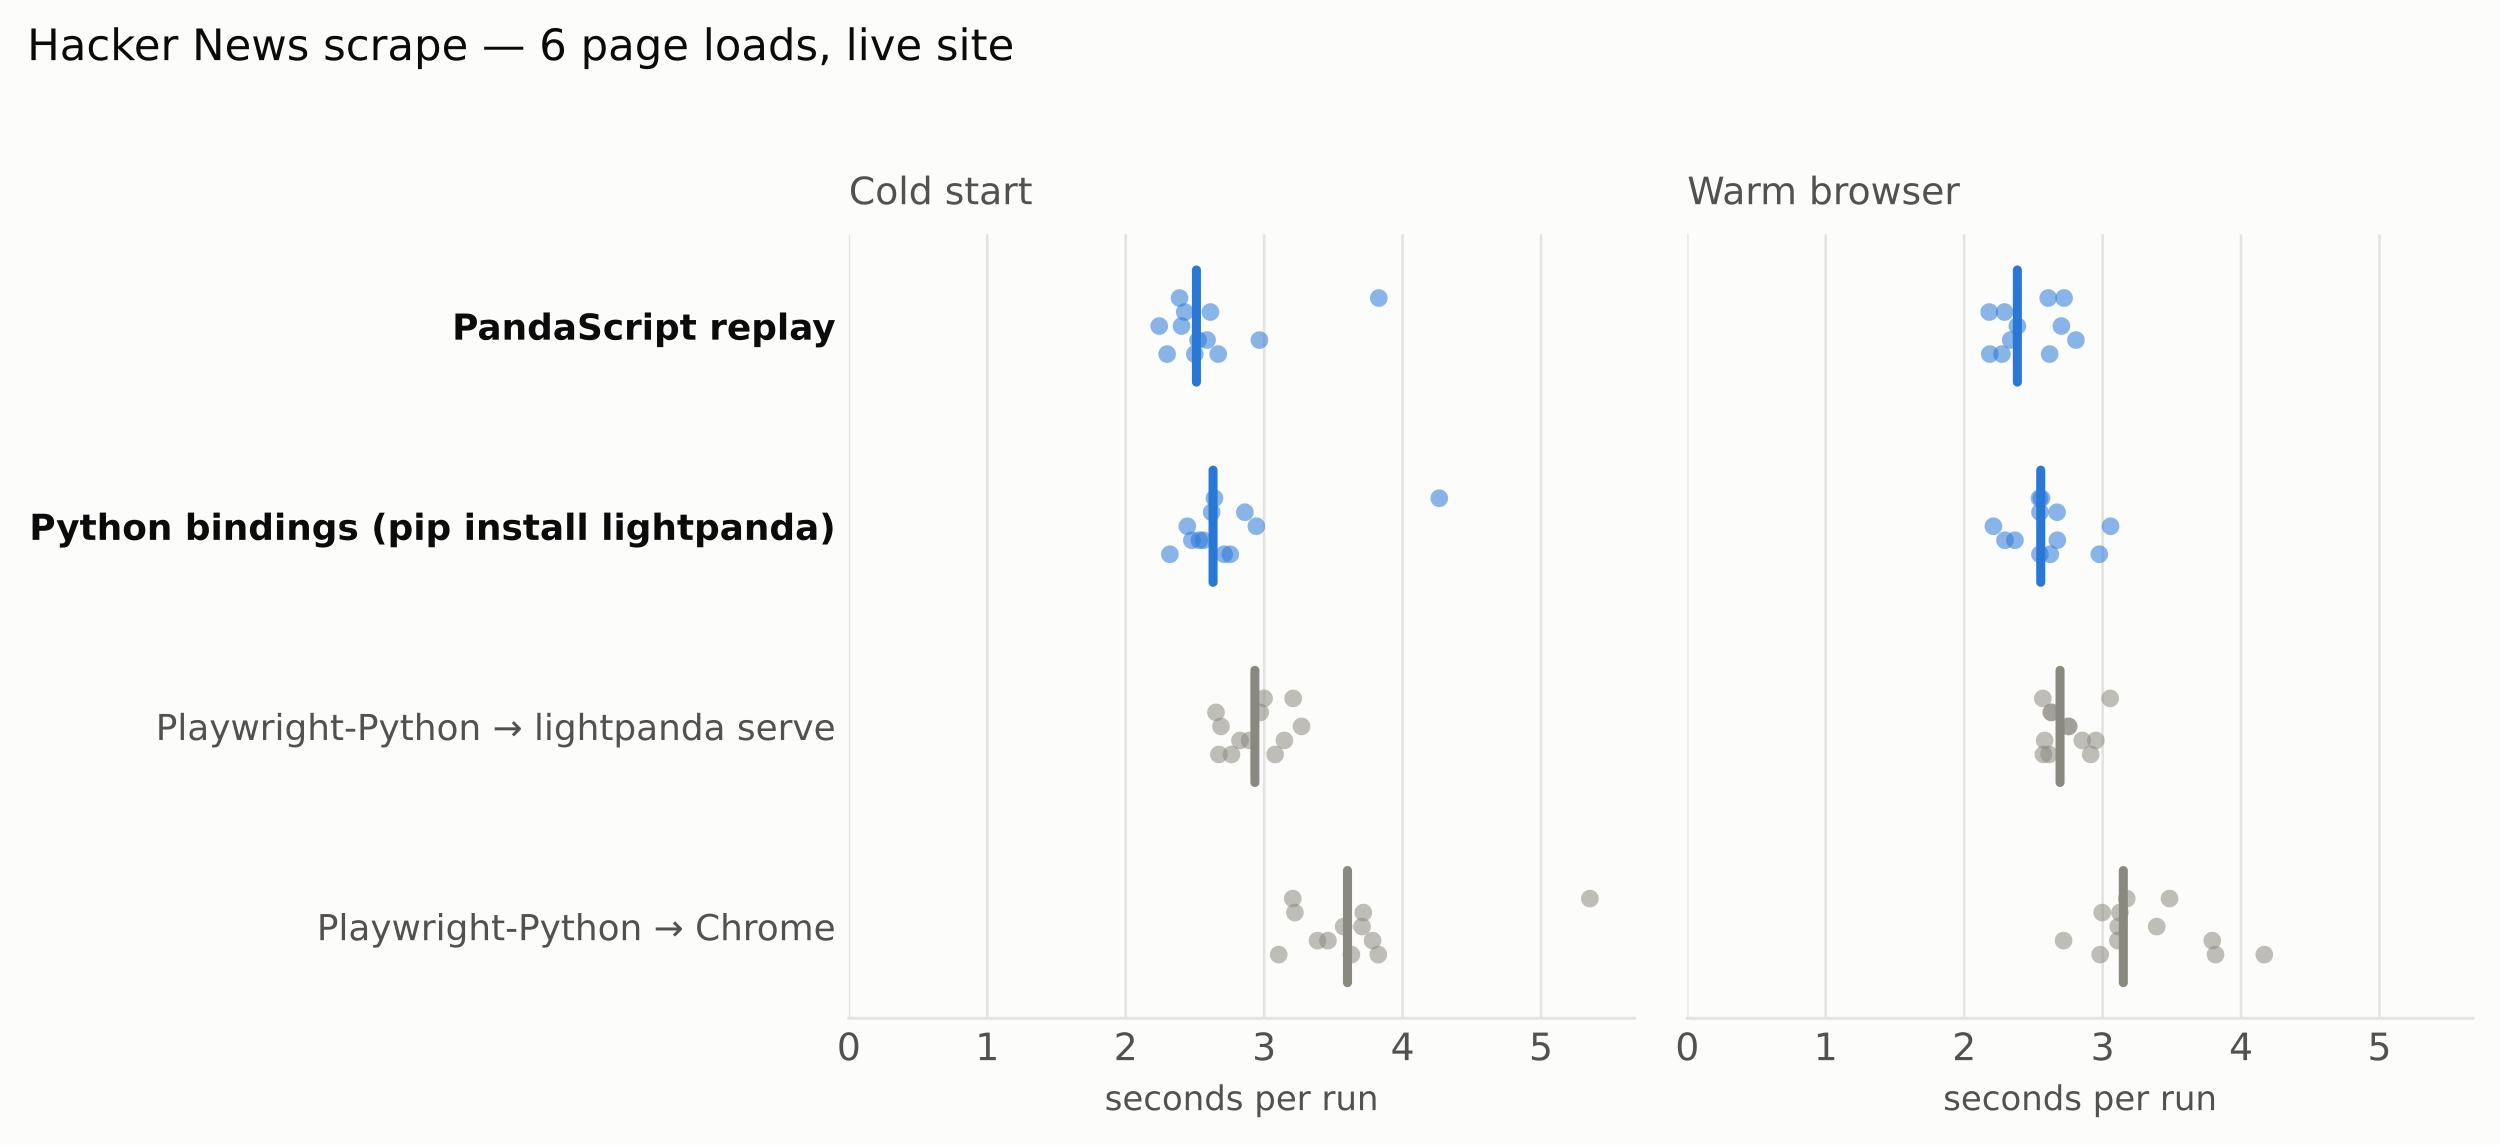
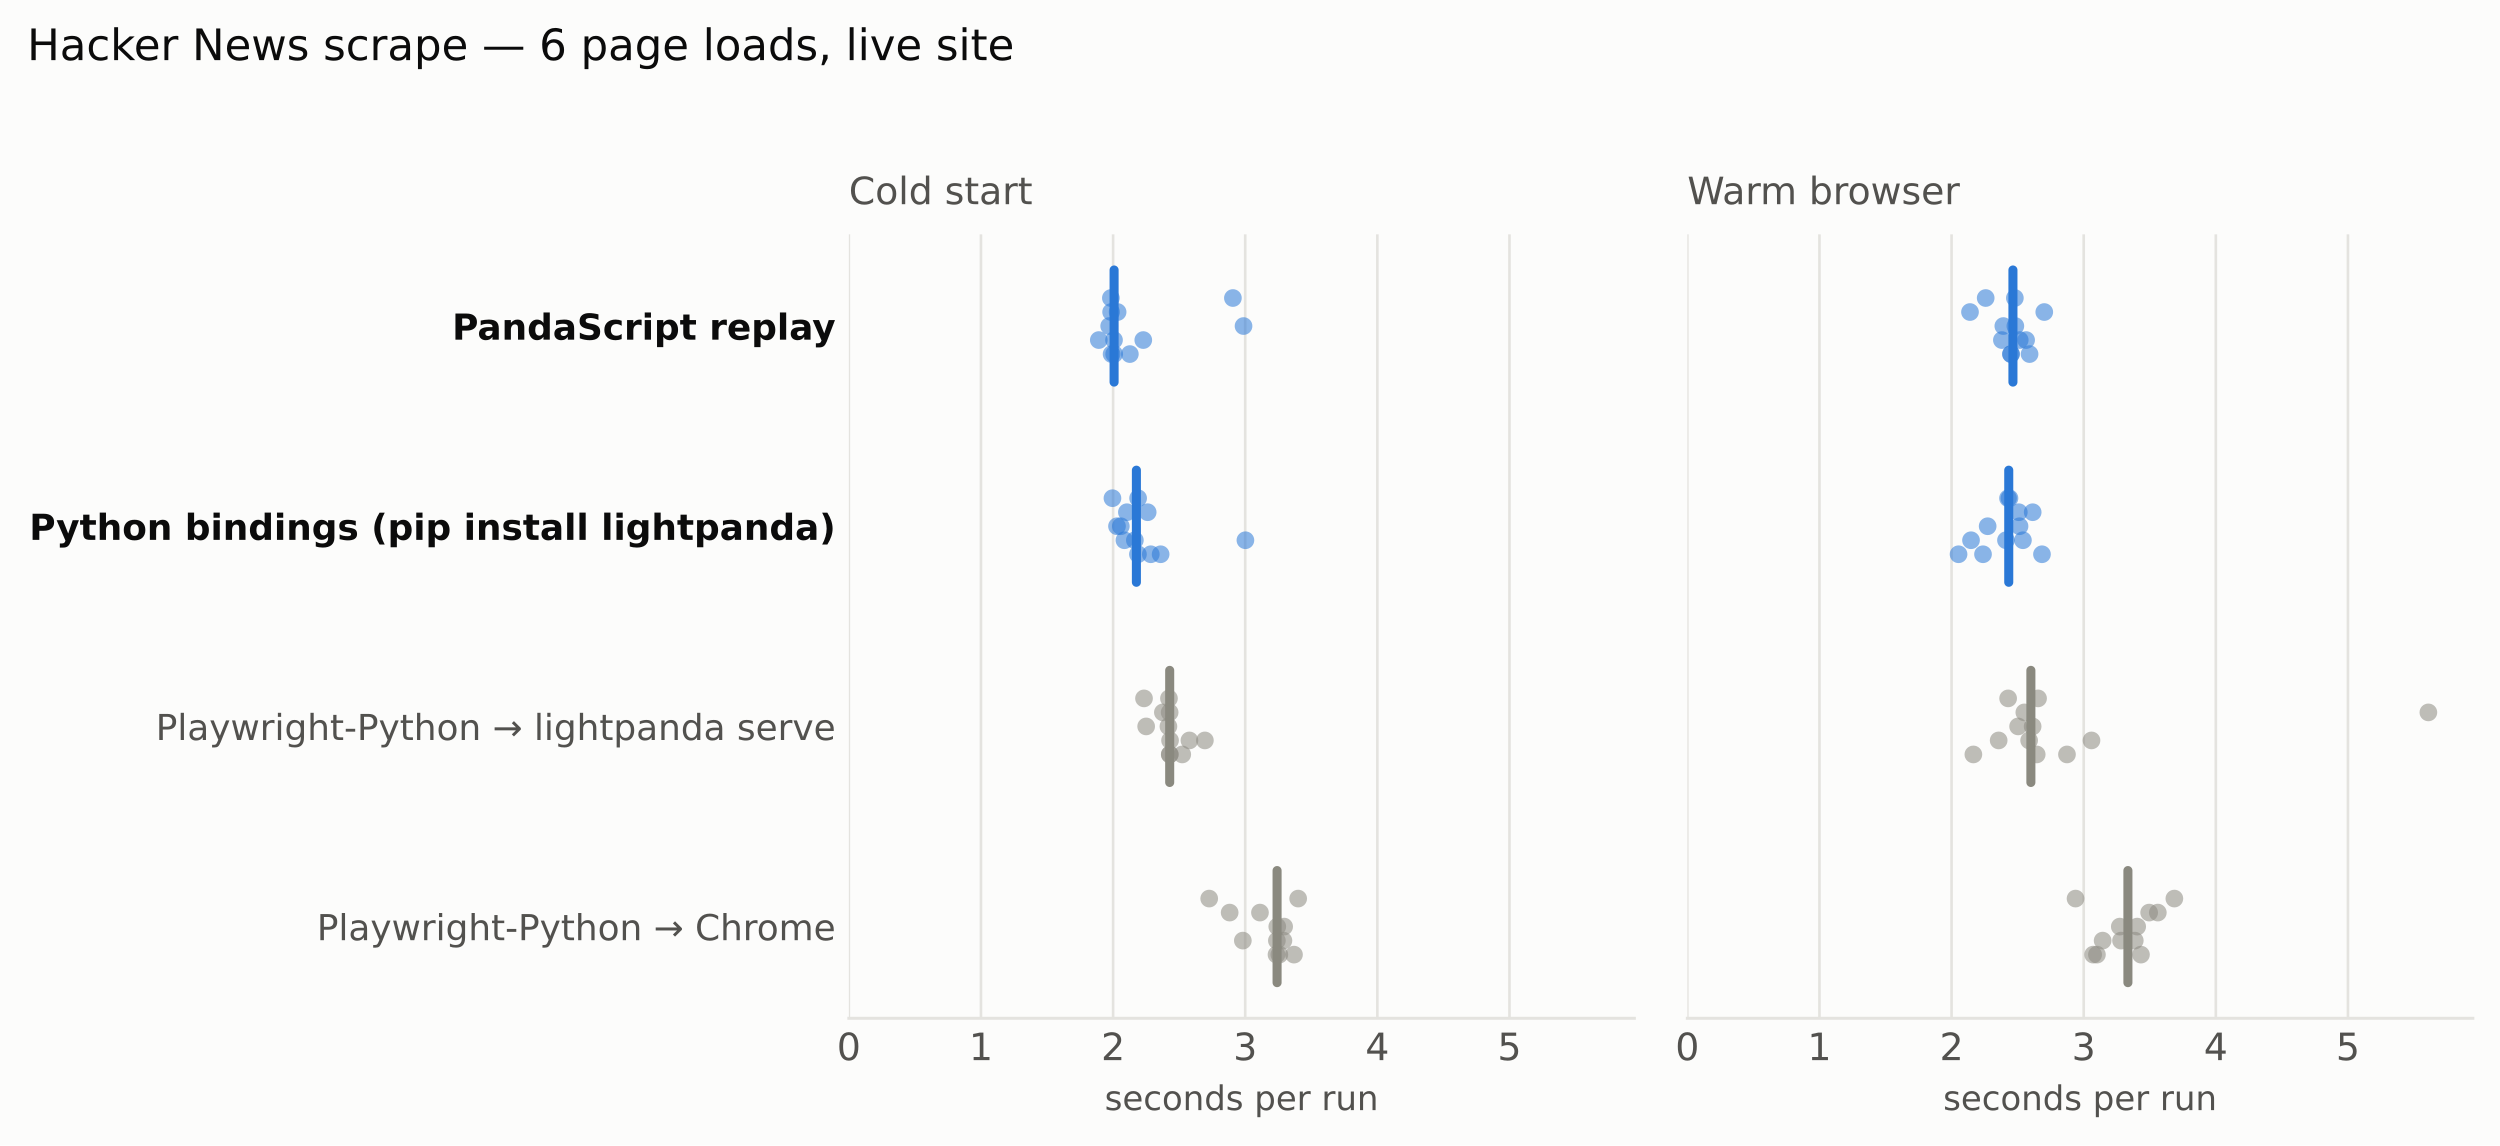
<svg xmlns="http://www.w3.org/2000/svg" xmlns:xlink="http://www.w3.org/1999/xlink" width="662.688pt" height="303.623pt" viewBox="0 0 662.688 303.623" version="1.1">
  <defs>
    <style type="text/css">*{stroke-linejoin: round; stroke-linecap: butt}</style>
  </defs>
  <g id="figure_1">
    <g id="patch_1">
      <path d="M 0 303.623  L 662.688 303.623  L 662.688 -0  L 0 -0  z " style="fill: #fcfcfb" />
    </g>
    <g id="axes_1">
      <g id="patch_2">
        <path d="M 225.008 269.922  L 433.228 269.922  L 433.228 62.124  L 225.008 62.124  z " style="fill: #fcfcfb" />
      </g>
      <g id="matplotlib.axis_1">
        <g id="xtick_1">
          <g id="line2d_1">
-             <path d="M 225.008 269.922  L 225.008 62.124  " clip-path="url(#pd2909a8018)" style="fill: none; stroke: #e4e3df; stroke-width: 0.7; stroke-linecap: square" />
+             <path d="M 225.008 269.922  L 225.008 62.124  " clip-path="url(#pb307946462)" style="fill: none; stroke: #e4e3df; stroke-width: 0.7; stroke-linecap: square" />
          </g>
          <g id="line2d_2" />
          <g id="text_1">
            <text style="font-size: 10px; font-family: 'DejaVu Sans', 'Bitstream Vera Sans', 'Computer Modern Sans Serif', 'Lucida Grande', 'Verdana', 'Geneva', 'Lucid', 'Arial', 'Helvetica', 'Avant Garde', sans-serif; text-anchor: middle; fill: #52514e" x="225.008" y="281.02" transform="rotate(-0 225.008 281.0195)">0</text>
          </g>
        </g>
        <g id="xtick_2">
          <g id="line2d_3">
-             <path d="M 261.704 269.922  L 261.704 62.124  " clip-path="url(#pd2909a8018)" style="fill: none; stroke: #e4e3df; stroke-width: 0.7; stroke-linecap: square" />
+             <path d="M 260.031 269.922  L 260.031 62.124  " clip-path="url(#pb307946462)" style="fill: none; stroke: #e4e3df; stroke-width: 0.7; stroke-linecap: square" />
          </g>
          <g id="line2d_4" />
          <g id="text_2">
-             <text style="font-size: 10px; font-family: 'DejaVu Sans', 'Bitstream Vera Sans', 'Computer Modern Sans Serif', 'Lucida Grande', 'Verdana', 'Geneva', 'Lucid', 'Arial', 'Helvetica', 'Avant Garde', sans-serif; text-anchor: middle; fill: #52514e" x="261.704" y="281.02" transform="rotate(-0 261.7041 281.0195)">1</text>
+             <text style="font-size: 10px; font-family: 'DejaVu Sans', 'Bitstream Vera Sans', 'Computer Modern Sans Serif', 'Lucida Grande', 'Verdana', 'Geneva', 'Lucid', 'Arial', 'Helvetica', 'Avant Garde', sans-serif; text-anchor: middle; fill: #52514e" x="260.031" y="281.02" transform="rotate(-0 260.0313 281.0195)">1</text>
          </g>
        </g>
        <g id="xtick_3">
          <g id="line2d_5">
-             <path d="M 298.4 269.922  L 298.4 62.124  " clip-path="url(#pd2909a8018)" style="fill: none; stroke: #e4e3df; stroke-width: 0.7; stroke-linecap: square" />
+             <path d="M 295.055 269.922  L 295.055 62.124  " clip-path="url(#pb307946462)" style="fill: none; stroke: #e4e3df; stroke-width: 0.7; stroke-linecap: square" />
          </g>
          <g id="line2d_6" />
          <g id="text_3">
-             <text style="font-size: 10px; font-family: 'DejaVu Sans', 'Bitstream Vera Sans', 'Computer Modern Sans Serif', 'Lucida Grande', 'Verdana', 'Geneva', 'Lucid', 'Arial', 'Helvetica', 'Avant Garde', sans-serif; text-anchor: middle; fill: #52514e" x="298.4" y="281.02" transform="rotate(-0 298.4003 281.0195)">2</text>
+             <text style="font-size: 10px; font-family: 'DejaVu Sans', 'Bitstream Vera Sans', 'Computer Modern Sans Serif', 'Lucida Grande', 'Verdana', 'Geneva', 'Lucid', 'Arial', 'Helvetica', 'Avant Garde', sans-serif; text-anchor: middle; fill: #52514e" x="295.055" y="281.02" transform="rotate(-0 295.0547 281.0195)">2</text>
          </g>
        </g>
        <g id="xtick_4">
          <g id="line2d_7">
-             <path d="M 335.096 269.922  L 335.096 62.124  " clip-path="url(#pd2909a8018)" style="fill: none; stroke: #e4e3df; stroke-width: 0.7; stroke-linecap: square" />
+             <path d="M 330.078 269.922  L 330.078 62.124  " clip-path="url(#pb307946462)" style="fill: none; stroke: #e4e3df; stroke-width: 0.7; stroke-linecap: square" />
          </g>
          <g id="line2d_8" />
          <g id="text_4">
-             <text style="font-size: 10px; font-family: 'DejaVu Sans', 'Bitstream Vera Sans', 'Computer Modern Sans Serif', 'Lucida Grande', 'Verdana', 'Geneva', 'Lucid', 'Arial', 'Helvetica', 'Avant Garde', sans-serif; text-anchor: middle; fill: #52514e" x="335.096" y="281.02" transform="rotate(-0 335.0964 281.0195)">3</text>
+             <text style="font-size: 10px; font-family: 'DejaVu Sans', 'Bitstream Vera Sans', 'Computer Modern Sans Serif', 'Lucida Grande', 'Verdana', 'Geneva', 'Lucid', 'Arial', 'Helvetica', 'Avant Garde', sans-serif; text-anchor: middle; fill: #52514e" x="330.078" y="281.02" transform="rotate(-0 330.078 281.0195)">3</text>
          </g>
        </g>
        <g id="xtick_5">
          <g id="line2d_9">
-             <path d="M 371.793 269.922  L 371.793 62.124  " clip-path="url(#pd2909a8018)" style="fill: none; stroke: #e4e3df; stroke-width: 0.7; stroke-linecap: square" />
+             <path d="M 365.101 269.922  L 365.101 62.124  " clip-path="url(#pb307946462)" style="fill: none; stroke: #e4e3df; stroke-width: 0.7; stroke-linecap: square" />
          </g>
          <g id="line2d_10" />
          <g id="text_5">
-             <text style="font-size: 10px; font-family: 'DejaVu Sans', 'Bitstream Vera Sans', 'Computer Modern Sans Serif', 'Lucida Grande', 'Verdana', 'Geneva', 'Lucid', 'Arial', 'Helvetica', 'Avant Garde', sans-serif; text-anchor: middle; fill: #52514e" x="371.793" y="281.02" transform="rotate(-0 371.7925 281.0195)">4</text>
+             <text style="font-size: 10px; font-family: 'DejaVu Sans', 'Bitstream Vera Sans', 'Computer Modern Sans Serif', 'Lucida Grande', 'Verdana', 'Geneva', 'Lucid', 'Arial', 'Helvetica', 'Avant Garde', sans-serif; text-anchor: middle; fill: #52514e" x="365.101" y="281.02" transform="rotate(-0 365.1014 281.0195)">4</text>
          </g>
        </g>
        <g id="xtick_6">
          <g id="line2d_11">
-             <path d="M 408.489 269.922  L 408.489 62.124  " clip-path="url(#pd2909a8018)" style="fill: none; stroke: #e4e3df; stroke-width: 0.7; stroke-linecap: square" />
+             <path d="M 400.125 269.922  L 400.125 62.124  " clip-path="url(#pb307946462)" style="fill: none; stroke: #e4e3df; stroke-width: 0.7; stroke-linecap: square" />
          </g>
          <g id="line2d_12" />
          <g id="text_6">
-             <text style="font-size: 10px; font-family: 'DejaVu Sans', 'Bitstream Vera Sans', 'Computer Modern Sans Serif', 'Lucida Grande', 'Verdana', 'Geneva', 'Lucid', 'Arial', 'Helvetica', 'Avant Garde', sans-serif; text-anchor: middle; fill: #52514e" x="408.489" y="281.02" transform="rotate(-0 408.4886 281.0195)">5</text>
+             <text style="font-size: 10px; font-family: 'DejaVu Sans', 'Bitstream Vera Sans', 'Computer Modern Sans Serif', 'Lucida Grande', 'Verdana', 'Geneva', 'Lucid', 'Arial', 'Helvetica', 'Avant Garde', sans-serif; text-anchor: middle; fill: #52514e" x="400.125" y="281.02" transform="rotate(-0 400.1247 281.0195)">5</text>
          </g>
        </g>
        <g id="text_7">
          <text style="font-size: 9px; font-family: 'DejaVu Sans', 'Bitstream Vera Sans', 'Computer Modern Sans Serif', 'Lucida Grande', 'Verdana', 'Geneva', 'Lucid', 'Arial', 'Helvetica', 'Avant Garde', sans-serif; text-anchor: middle; fill: #52514e" x="329.118" y="294.26" transform="rotate(-0 329.118 294.2605)">seconds per run</text>
        </g>
      </g>
      <g id="matplotlib.axis_2">
        <g id="ytick_1">
          <g id="line2d_13" />
          <g id="text_8">
            <text style="font-size: 9.5px; font-family: 'DejaVu Sans', 'Bitstream Vera Sans', 'Computer Modern Sans Serif', 'Lucida Grande', 'Verdana', 'Geneva', 'Lucid', 'Arial', 'Helvetica', 'Avant Garde', sans-serif; text-anchor: end; fill: #52514e" x="221.508" y="249.228" transform="rotate(-0 221.508 249.2279)">Playwright-Python → Chrome</text>
          </g>
        </g>
        <g id="ytick_2">
          <g id="line2d_14" />
          <g id="text_9">
            <text style="font-size: 9.5px; font-family: 'DejaVu Sans', 'Bitstream Vera Sans', 'Computer Modern Sans Serif', 'Lucida Grande', 'Verdana', 'Geneva', 'Lucid', 'Arial', 'Helvetica', 'Avant Garde', sans-serif; text-anchor: end; fill: #52514e" x="221.508" y="196.164" transform="rotate(-0 221.508 196.1641)">Playwright-Python → lightpanda serve</text>
          </g>
        </g>
        <g id="ytick_3">
          <g id="line2d_15" />
          <g id="text_10">
            <text style="font-weight: 700; font-size: 9.5px; font-family: 'DejaVu Sans', 'Bitstream Vera Sans', 'Computer Modern Sans Serif', 'Lucida Grande', 'Verdana', 'Geneva', 'Lucid', 'Arial', 'Helvetica', 'Avant Garde', sans-serif; text-anchor: end; fill: #0b0b0b" x="221.508" y="143.1" transform="rotate(-0 221.508 143.1003)">Python bindings (pip install lightpanda)</text>
          </g>
        </g>
        <g id="ytick_4">
          <g id="line2d_16" />
          <g id="text_11">
            <text style="font-weight: 700; font-size: 9.5px; font-family: 'DejaVu Sans', 'Bitstream Vera Sans', 'Computer Modern Sans Serif', 'Lucida Grande', 'Verdana', 'Geneva', 'Lucid', 'Arial', 'Helvetica', 'Avant Garde', sans-serif; text-anchor: end; fill: #0b0b0b" x="221.508" y="90.036" transform="rotate(-0 221.508 90.03648)">PandaScript replay</text>
          </g>
        </g>
      </g>
      <g id="patch_3">
        <path d="M 225.008 269.922  L 433.228 269.922  " style="fill: none; stroke: #e4e3df; stroke-width: 0.8; stroke-linejoin: miter; stroke-linecap: square" />
      </g>
      <g id="PathCollection_1">
        <defs>
-           <path id="mcbaac2d557" d="M 0 2.345  C 0.622 2.345 1.219 2.098 1.658 1.658  C 2.098 1.219 2.345 0.622 2.345 0  C 2.345 -0.622 2.098 -1.219 1.658 -1.658  C 1.219 -2.098 0.622 -2.345 0 -2.345  C -0.622 -2.345 -1.219 -2.098 -1.658 -1.658  C -2.098 -1.219 -2.345 -0.622 -2.345 0  C -2.345 0.622 -2.098 1.219 -1.658 1.658  C -1.219 2.098 -0.622 2.345 0 2.345  z " />
+           <path id="m9f33f2e308" d="M 0 2.345  C 0.622 2.345 1.219 2.098 1.658 1.658  C 2.098 1.219 2.345 0.622 2.345 0  C 2.345 -0.622 2.098 -1.219 1.658 -1.658  C 1.219 -2.098 0.622 -2.345 0 -2.345  C -0.622 -2.345 -1.219 -2.098 -1.658 -1.658  C -2.098 -1.219 -2.345 -0.622 -2.345 0  C -2.345 0.622 -2.098 1.219 -1.658 1.658  C -1.219 2.098 -0.622 2.345 0 2.345  z " />
        </defs>
-         <g clip-path="url(#pd2909a8018)">
-           <use xlink:href="#mcbaac2d557" x="338.956" y="253.048" style="fill: #8a897f; fill-opacity: 0.55" />
-           <use xlink:href="#mcbaac2d557" x="363.843" y="249.333" style="fill: #8a897f; fill-opacity: 0.55" />
-           <use xlink:href="#mcbaac2d557" x="361.05" y="245.619" style="fill: #8a897f; fill-opacity: 0.55" />
-           <use xlink:href="#mcbaac2d557" x="343.242" y="241.904" style="fill: #8a897f; fill-opacity: 0.55" />
-           <use xlink:href="#mcbaac2d557" x="421.442" y="238.19" style="fill: #8a897f; fill-opacity: 0.55" />
-           <use xlink:href="#mcbaac2d557" x="358.214" y="253.048" style="fill: #8a897f; fill-opacity: 0.55" />
-           <use xlink:href="#mcbaac2d557" x="352.003" y="249.333" style="fill: #8a897f; fill-opacity: 0.55" />
-           <use xlink:href="#mcbaac2d557" x="356.163" y="245.619" style="fill: #8a897f; fill-opacity: 0.55" />
-           <use xlink:href="#mcbaac2d557" x="361.384" y="241.904" style="fill: #8a897f; fill-opacity: 0.55" />
-           <use xlink:href="#mcbaac2d557" x="342.668" y="238.19" style="fill: #8a897f; fill-opacity: 0.55" />
-           <use xlink:href="#mcbaac2d557" x="365.352" y="253.048" style="fill: #8a897f; fill-opacity: 0.55" />
-           <use xlink:href="#mcbaac2d557" x="349.229" y="249.333" style="fill: #8a897f; fill-opacity: 0.55" />
+         <g clip-path="url(#pb307946462)">
+           <use xlink:href="#m9f33f2e308" x="339.122" y="253.048" style="fill: #8a897f; fill-opacity: 0.55" />
+           <use xlink:href="#m9f33f2e308" x="338.47" y="249.333" style="fill: #8a897f; fill-opacity: 0.55" />
+           <use xlink:href="#m9f33f2e308" x="338.573" y="245.619" style="fill: #8a897f; fill-opacity: 0.55" />
+           <use xlink:href="#m9f33f2e308" x="333.987" y="241.904" style="fill: #8a897f; fill-opacity: 0.55" />
+           <use xlink:href="#m9f33f2e308" x="320.529" y="238.19" style="fill: #8a897f; fill-opacity: 0.55" />
+           <use xlink:href="#m9f33f2e308" x="338.368" y="253.048" style="fill: #8a897f; fill-opacity: 0.55" />
+           <use xlink:href="#m9f33f2e308" x="340.205" y="249.333" style="fill: #8a897f; fill-opacity: 0.55" />
+           <use xlink:href="#m9f33f2e308" x="340.394" y="245.619" style="fill: #8a897f; fill-opacity: 0.55" />
+           <use xlink:href="#m9f33f2e308" x="325.953" y="241.904" style="fill: #8a897f; fill-opacity: 0.55" />
+           <use xlink:href="#m9f33f2e308" x="344.113" y="238.19" style="fill: #8a897f; fill-opacity: 0.55" />
+           <use xlink:href="#m9f33f2e308" x="343.005" y="253.048" style="fill: #8a897f; fill-opacity: 0.55" />
+           <use xlink:href="#m9f33f2e308" x="329.446" y="249.333" style="fill: #8a897f; fill-opacity: 0.55" />
        </g>
      </g>
      <g id="PathCollection_2">
-         <g clip-path="url(#pd2909a8018)">
-           <use xlink:href="#mcbaac2d557" x="326.431" y="199.984" style="fill: #8a897f; fill-opacity: 0.55" />
-           <use xlink:href="#mcbaac2d557" x="331.24" y="196.269" style="fill: #8a897f; fill-opacity: 0.55" />
-           <use xlink:href="#mcbaac2d557" x="323.655" y="192.555" style="fill: #8a897f; fill-opacity: 0.55" />
-           <use xlink:href="#mcbaac2d557" x="322.327" y="188.84" style="fill: #8a897f; fill-opacity: 0.55" />
-           <use xlink:href="#mcbaac2d557" x="342.783" y="185.126" style="fill: #8a897f; fill-opacity: 0.55" />
-           <use xlink:href="#mcbaac2d557" x="323.108" y="199.984" style="fill: #8a897f; fill-opacity: 0.55" />
-           <use xlink:href="#mcbaac2d557" x="340.457" y="196.269" style="fill: #8a897f; fill-opacity: 0.55" />
-           <use xlink:href="#mcbaac2d557" x="345.012" y="192.555" style="fill: #8a897f; fill-opacity: 0.55" />
-           <use xlink:href="#mcbaac2d557" x="334.043" y="188.84" style="fill: #8a897f; fill-opacity: 0.55" />
-           <use xlink:href="#mcbaac2d557" x="335.07" y="185.126" style="fill: #8a897f; fill-opacity: 0.55" />
-           <use xlink:href="#mcbaac2d557" x="337.997" y="199.984" style="fill: #8a897f; fill-opacity: 0.55" />
-           <use xlink:href="#mcbaac2d557" x="328.695" y="196.269" style="fill: #8a897f; fill-opacity: 0.55" />
+         <g clip-path="url(#pb307946462)">
+           <use xlink:href="#m9f33f2e308" x="310.066" y="199.984" style="fill: #8a897f; fill-opacity: 0.55" />
+           <use xlink:href="#m9f33f2e308" x="310.151" y="196.269" style="fill: #8a897f; fill-opacity: 0.55" />
+           <use xlink:href="#m9f33f2e308" x="303.819" y="192.555" style="fill: #8a897f; fill-opacity: 0.55" />
+           <use xlink:href="#m9f33f2e308" x="310.045" y="188.84" style="fill: #8a897f; fill-opacity: 0.55" />
+           <use xlink:href="#m9f33f2e308" x="309.862" y="185.126" style="fill: #8a897f; fill-opacity: 0.55" />
+           <use xlink:href="#m9f33f2e308" x="313.384" y="199.984" style="fill: #8a897f; fill-opacity: 0.55" />
+           <use xlink:href="#m9f33f2e308" x="315.288" y="196.269" style="fill: #8a897f; fill-opacity: 0.55" />
+           <use xlink:href="#m9f33f2e308" x="309.718" y="192.555" style="fill: #8a897f; fill-opacity: 0.55" />
+           <use xlink:href="#m9f33f2e308" x="308.249" y="188.84" style="fill: #8a897f; fill-opacity: 0.55" />
+           <use xlink:href="#m9f33f2e308" x="303.249" y="185.126" style="fill: #8a897f; fill-opacity: 0.55" />
+           <use xlink:href="#m9f33f2e308" x="310.09" y="199.984" style="fill: #8a897f; fill-opacity: 0.55" />
+           <use xlink:href="#m9f33f2e308" x="319.384" y="196.269" style="fill: #8a897f; fill-opacity: 0.55" />
        </g>
      </g>
      <g id="PathCollection_3">
        <defs>
-           <path id="m68404f4afc" d="M 0 2.345  C 0.622 2.345 1.219 2.098 1.658 1.658  C 2.098 1.219 2.345 0.622 2.345 0  C 2.345 -0.622 2.098 -1.219 1.658 -1.658  C 1.219 -2.098 0.622 -2.345 0 -2.345  C -0.622 -2.345 -1.219 -2.098 -1.658 -1.658  C -2.098 -1.219 -2.345 -0.622 -2.345 0  C -2.345 0.622 -2.098 1.219 -1.658 1.658  C -1.219 2.098 -0.622 2.345 0 2.345  z " />
+           <path id="mbf490ec35a" d="M 0 2.345  C 0.622 2.345 1.219 2.098 1.658 1.658  C 2.098 1.219 2.345 0.622 2.345 0  C 2.345 -0.622 2.098 -1.219 1.658 -1.658  C 1.219 -2.098 0.622 -2.345 0 -2.345  C -0.622 -2.345 -1.219 -2.098 -1.658 -1.658  C -2.098 -1.219 -2.345 -0.622 -2.345 0  C -2.345 0.622 -2.098 1.219 -1.658 1.658  C -1.219 2.098 -0.622 2.345 0 2.345  z " />
        </defs>
-         <g clip-path="url(#pd2909a8018)">
-           <use xlink:href="#m68404f4afc" x="326.105" y="146.92" style="fill: #2a78d6; fill-opacity: 0.55" />
-           <use xlink:href="#m68404f4afc" x="315.931" y="143.206" style="fill: #2a78d6; fill-opacity: 0.55" />
-           <use xlink:href="#m68404f4afc" x="314.727" y="139.491" style="fill: #2a78d6; fill-opacity: 0.55" />
-           <use xlink:href="#m68404f4afc" x="321.182" y="135.777" style="fill: #2a78d6; fill-opacity: 0.55" />
-           <use xlink:href="#m68404f4afc" x="321.925" y="132.062" style="fill: #2a78d6; fill-opacity: 0.55" />
-           <use xlink:href="#m68404f4afc" x="324.508" y="146.92" style="fill: #2a78d6; fill-opacity: 0.55" />
-           <use xlink:href="#m68404f4afc" x="319.008" y="143.206" style="fill: #2a78d6; fill-opacity: 0.55" />
-           <use xlink:href="#m68404f4afc" x="333.033" y="139.491" style="fill: #2a78d6; fill-opacity: 0.55" />
-           <use xlink:href="#m68404f4afc" x="329.991" y="135.777" style="fill: #2a78d6; fill-opacity: 0.55" />
-           <use xlink:href="#m68404f4afc" x="381.516" y="132.062" style="fill: #2a78d6; fill-opacity: 0.55" />
-           <use xlink:href="#m68404f4afc" x="310.105" y="146.92" style="fill: #2a78d6; fill-opacity: 0.55" />
-           <use xlink:href="#m68404f4afc" x="317.92" y="143.206" style="fill: #2a78d6; fill-opacity: 0.55" />
+         <g clip-path="url(#pb307946462)">
+           <use xlink:href="#mbf490ec35a" x="301.638" y="146.92" style="fill: #2a78d6; fill-opacity: 0.55" />
+           <use xlink:href="#mbf490ec35a" x="300.824" y="143.206" style="fill: #2a78d6; fill-opacity: 0.55" />
+           <use xlink:href="#mbf490ec35a" x="297.102" y="139.491" style="fill: #2a78d6; fill-opacity: 0.55" />
+           <use xlink:href="#mbf490ec35a" x="304.221" y="135.777" style="fill: #2a78d6; fill-opacity: 0.55" />
+           <use xlink:href="#mbf490ec35a" x="294.882" y="132.062" style="fill: #2a78d6; fill-opacity: 0.55" />
+           <use xlink:href="#mbf490ec35a" x="305.043" y="146.92" style="fill: #2a78d6; fill-opacity: 0.55" />
+           <use xlink:href="#mbf490ec35a" x="330.125" y="143.206" style="fill: #2a78d6; fill-opacity: 0.55" />
+           <use xlink:href="#mbf490ec35a" x="296.09" y="139.491" style="fill: #2a78d6; fill-opacity: 0.55" />
+           <use xlink:href="#mbf490ec35a" x="298.711" y="135.777" style="fill: #2a78d6; fill-opacity: 0.55" />
+           <use xlink:href="#mbf490ec35a" x="301.686" y="132.062" style="fill: #2a78d6; fill-opacity: 0.55" />
+           <use xlink:href="#mbf490ec35a" x="307.654" y="146.92" style="fill: #2a78d6; fill-opacity: 0.55" />
+           <use xlink:href="#mbf490ec35a" x="298.059" y="143.206" style="fill: #2a78d6; fill-opacity: 0.55" />
        </g>
      </g>
      <g id="PathCollection_4">
-         <g clip-path="url(#pd2909a8018)">
-           <use xlink:href="#m68404f4afc" x="309.378" y="93.856" style="fill: #2a78d6; fill-opacity: 0.55" />
-           <use xlink:href="#m68404f4afc" x="317.577" y="90.142" style="fill: #2a78d6; fill-opacity: 0.55" />
-           <use xlink:href="#m68404f4afc" x="307.278" y="86.427" style="fill: #2a78d6; fill-opacity: 0.55" />
-           <use xlink:href="#m68404f4afc" x="320.856" y="82.713" style="fill: #2a78d6; fill-opacity: 0.55" />
-           <use xlink:href="#m68404f4afc" x="365.492" y="78.998" style="fill: #2a78d6; fill-opacity: 0.55" />
-           <use xlink:href="#m68404f4afc" x="322.916" y="93.856" style="fill: #2a78d6; fill-opacity: 0.55" />
-           <use xlink:href="#m68404f4afc" x="319.968" y="90.142" style="fill: #2a78d6; fill-opacity: 0.55" />
-           <use xlink:href="#m68404f4afc" x="313.201" y="86.427" style="fill: #2a78d6; fill-opacity: 0.55" />
-           <use xlink:href="#m68404f4afc" x="314.048" y="82.713" style="fill: #2a78d6; fill-opacity: 0.55" />
-           <use xlink:href="#m68404f4afc" x="312.668" y="78.998" style="fill: #2a78d6; fill-opacity: 0.55" />
-           <use xlink:href="#m68404f4afc" x="316.71" y="93.856" style="fill: #2a78d6; fill-opacity: 0.55" />
-           <use xlink:href="#m68404f4afc" x="333.846" y="90.142" style="fill: #2a78d6; fill-opacity: 0.55" />
+         <g clip-path="url(#pb307946462)">
+           <use xlink:href="#mbf490ec35a" x="299.496" y="93.856" style="fill: #2a78d6; fill-opacity: 0.55" />
+           <use xlink:href="#mbf490ec35a" x="291.268" y="90.142" style="fill: #2a78d6; fill-opacity: 0.55" />
+           <use xlink:href="#mbf490ec35a" x="294.016" y="86.427" style="fill: #2a78d6; fill-opacity: 0.55" />
+           <use xlink:href="#mbf490ec35a" x="296.253" y="82.713" style="fill: #2a78d6; fill-opacity: 0.55" />
+           <use xlink:href="#mbf490ec35a" x="294.466" y="78.998" style="fill: #2a78d6; fill-opacity: 0.55" />
+           <use xlink:href="#mbf490ec35a" x="295.341" y="93.856" style="fill: #2a78d6; fill-opacity: 0.55" />
+           <use xlink:href="#mbf490ec35a" x="295.297" y="90.142" style="fill: #2a78d6; fill-opacity: 0.55" />
+           <use xlink:href="#mbf490ec35a" x="329.631" y="86.427" style="fill: #2a78d6; fill-opacity: 0.55" />
+           <use xlink:href="#mbf490ec35a" x="294.528" y="82.713" style="fill: #2a78d6; fill-opacity: 0.55" />
+           <use xlink:href="#mbf490ec35a" x="326.811" y="78.998" style="fill: #2a78d6; fill-opacity: 0.55" />
+           <use xlink:href="#mbf490ec35a" x="294.656" y="93.856" style="fill: #2a78d6; fill-opacity: 0.55" />
+           <use xlink:href="#mbf490ec35a" x="303.055" y="90.142" style="fill: #2a78d6; fill-opacity: 0.55" />
        </g>
      </g>
      <g id="text_12">
        <text style="font-size: 10px; font-family: 'DejaVu Sans', 'Bitstream Vera Sans', 'Computer Modern Sans Serif', 'Lucida Grande', 'Verdana', 'Geneva', 'Lucid', 'Arial', 'Helvetica', 'Avant Garde', sans-serif; text-anchor: start; fill: #52514e" x="225.008" y="54.124" transform="rotate(-0 225.008 54.124)">Cold start</text>
      </g>
      <g id="line2d_17">
-         <path d="M 357.188 260.477  L 357.188 230.761  " clip-path="url(#pd2909a8018)" style="fill: none; stroke: #8a897f; stroke-width: 2.4; stroke-linecap: round" />
+         <path d="M 338.522 260.477  L 338.522 230.761  " clip-path="url(#pb307946462)" style="fill: none; stroke: #8a897f; stroke-width: 2.4; stroke-linecap: round" />
      </g>
      <g id="line2d_18">
-         <path d="M 332.641 207.413  L 332.641 177.697  " clip-path="url(#pd2909a8018)" style="fill: none; stroke: #8a897f; stroke-width: 2.4; stroke-linecap: round" />
+         <path d="M 310.056 207.413  L 310.056 177.697  " clip-path="url(#pb307946462)" style="fill: none; stroke: #8a897f; stroke-width: 2.4; stroke-linecap: round" />
      </g>
      <g id="line2d_19">
-         <path d="M 321.554 154.349  L 321.554 124.633  " clip-path="url(#pd2909a8018)" style="fill: none; stroke: #2a78d6; stroke-width: 2.4; stroke-linecap: round" />
+         <path d="M 301.231 154.349  L 301.231 124.633  " clip-path="url(#pb307946462)" style="fill: none; stroke: #2a78d6; stroke-width: 2.4; stroke-linecap: round" />
      </g>
      <g id="line2d_20">
-         <path d="M 317.144 101.285  L 317.144 71.569  " clip-path="url(#pd2909a8018)" style="fill: none; stroke: #2a78d6; stroke-width: 2.4; stroke-linecap: round" />
+         <path d="M 295.319 101.285  L 295.319 71.569  " clip-path="url(#pb307946462)" style="fill: none; stroke: #2a78d6; stroke-width: 2.4; stroke-linecap: round" />
      </g>
    </g>
    <g id="axes_2">
      <g id="patch_4">
        <path d="M 447.268 269.922  L 655.488 269.922  L 655.488 62.124  L 447.268 62.124  z " style="fill: #fcfcfb" />
      </g>
      <g id="matplotlib.axis_3">
        <g id="xtick_7">
          <g id="line2d_21">
-             <path d="M 447.268 269.922  L 447.268 62.124  " clip-path="url(#p36000099b9)" style="fill: none; stroke: #e4e3df; stroke-width: 0.7; stroke-linecap: square" />
+             <path d="M 447.268 269.922  L 447.268 62.124  " clip-path="url(#pcf219c560d)" style="fill: none; stroke: #e4e3df; stroke-width: 0.7; stroke-linecap: square" />
          </g>
          <g id="line2d_22" />
          <g id="text_13">
            <text style="font-size: 10px; font-family: 'DejaVu Sans', 'Bitstream Vera Sans', 'Computer Modern Sans Serif', 'Lucida Grande', 'Verdana', 'Geneva', 'Lucid', 'Arial', 'Helvetica', 'Avant Garde', sans-serif; text-anchor: middle; fill: #52514e" x="447.268" y="281.02" transform="rotate(-0 447.268 281.0195)">0</text>
          </g>
        </g>
        <g id="xtick_8">
          <g id="line2d_23">
-             <path d="M 483.964 269.922  L 483.964 62.124  " clip-path="url(#p36000099b9)" style="fill: none; stroke: #e4e3df; stroke-width: 0.7; stroke-linecap: square" />
+             <path d="M 482.291 269.922  L 482.291 62.124  " clip-path="url(#pcf219c560d)" style="fill: none; stroke: #e4e3df; stroke-width: 0.7; stroke-linecap: square" />
          </g>
          <g id="line2d_24" />
          <g id="text_14">
-             <text style="font-size: 10px; font-family: 'DejaVu Sans', 'Bitstream Vera Sans', 'Computer Modern Sans Serif', 'Lucida Grande', 'Verdana', 'Geneva', 'Lucid', 'Arial', 'Helvetica', 'Avant Garde', sans-serif; text-anchor: middle; fill: #52514e" x="483.964" y="281.02" transform="rotate(-0 483.9641 281.0195)">1</text>
+             <text style="font-size: 10px; font-family: 'DejaVu Sans', 'Bitstream Vera Sans', 'Computer Modern Sans Serif', 'Lucida Grande', 'Verdana', 'Geneva', 'Lucid', 'Arial', 'Helvetica', 'Avant Garde', sans-serif; text-anchor: middle; fill: #52514e" x="482.291" y="281.02" transform="rotate(-0 482.2913 281.0195)">1</text>
          </g>
        </g>
        <g id="xtick_9">
          <g id="line2d_25">
-             <path d="M 520.66 269.922  L 520.66 62.124  " clip-path="url(#p36000099b9)" style="fill: none; stroke: #e4e3df; stroke-width: 0.7; stroke-linecap: square" />
+             <path d="M 517.315 269.922  L 517.315 62.124  " clip-path="url(#pcf219c560d)" style="fill: none; stroke: #e4e3df; stroke-width: 0.7; stroke-linecap: square" />
          </g>
          <g id="line2d_26" />
          <g id="text_15">
-             <text style="font-size: 10px; font-family: 'DejaVu Sans', 'Bitstream Vera Sans', 'Computer Modern Sans Serif', 'Lucida Grande', 'Verdana', 'Geneva', 'Lucid', 'Arial', 'Helvetica', 'Avant Garde', sans-serif; text-anchor: middle; fill: #52514e" x="520.66" y="281.02" transform="rotate(-0 520.6603 281.0195)">2</text>
+             <text style="font-size: 10px; font-family: 'DejaVu Sans', 'Bitstream Vera Sans', 'Computer Modern Sans Serif', 'Lucida Grande', 'Verdana', 'Geneva', 'Lucid', 'Arial', 'Helvetica', 'Avant Garde', sans-serif; text-anchor: middle; fill: #52514e" x="517.315" y="281.02" transform="rotate(-0 517.3147 281.0195)">2</text>
          </g>
        </g>
        <g id="xtick_10">
          <g id="line2d_27">
-             <path d="M 557.356 269.922  L 557.356 62.124  " clip-path="url(#p36000099b9)" style="fill: none; stroke: #e4e3df; stroke-width: 0.7; stroke-linecap: square" />
+             <path d="M 552.338 269.922  L 552.338 62.124  " clip-path="url(#pcf219c560d)" style="fill: none; stroke: #e4e3df; stroke-width: 0.7; stroke-linecap: square" />
          </g>
          <g id="line2d_28" />
          <g id="text_16">
-             <text style="font-size: 10px; font-family: 'DejaVu Sans', 'Bitstream Vera Sans', 'Computer Modern Sans Serif', 'Lucida Grande', 'Verdana', 'Geneva', 'Lucid', 'Arial', 'Helvetica', 'Avant Garde', sans-serif; text-anchor: middle; fill: #52514e" x="557.356" y="281.02" transform="rotate(-0 557.3564 281.0195)">3</text>
+             <text style="font-size: 10px; font-family: 'DejaVu Sans', 'Bitstream Vera Sans', 'Computer Modern Sans Serif', 'Lucida Grande', 'Verdana', 'Geneva', 'Lucid', 'Arial', 'Helvetica', 'Avant Garde', sans-serif; text-anchor: middle; fill: #52514e" x="552.338" y="281.02" transform="rotate(-0 552.338 281.0195)">3</text>
          </g>
        </g>
        <g id="xtick_11">
          <g id="line2d_29">
-             <path d="M 594.053 269.922  L 594.053 62.124  " clip-path="url(#p36000099b9)" style="fill: none; stroke: #e4e3df; stroke-width: 0.7; stroke-linecap: square" />
+             <path d="M 587.361 269.922  L 587.361 62.124  " clip-path="url(#pcf219c560d)" style="fill: none; stroke: #e4e3df; stroke-width: 0.7; stroke-linecap: square" />
          </g>
          <g id="line2d_30" />
          <g id="text_17">
-             <text style="font-size: 10px; font-family: 'DejaVu Sans', 'Bitstream Vera Sans', 'Computer Modern Sans Serif', 'Lucida Grande', 'Verdana', 'Geneva', 'Lucid', 'Arial', 'Helvetica', 'Avant Garde', sans-serif; text-anchor: middle; fill: #52514e" x="594.053" y="281.02" transform="rotate(-0 594.0525 281.0195)">4</text>
+             <text style="font-size: 10px; font-family: 'DejaVu Sans', 'Bitstream Vera Sans', 'Computer Modern Sans Serif', 'Lucida Grande', 'Verdana', 'Geneva', 'Lucid', 'Arial', 'Helvetica', 'Avant Garde', sans-serif; text-anchor: middle; fill: #52514e" x="587.361" y="281.02" transform="rotate(-0 587.3614 281.0195)">4</text>
          </g>
        </g>
        <g id="xtick_12">
          <g id="line2d_31">
-             <path d="M 630.749 269.922  L 630.749 62.124  " clip-path="url(#p36000099b9)" style="fill: none; stroke: #e4e3df; stroke-width: 0.7; stroke-linecap: square" />
+             <path d="M 622.385 269.922  L 622.385 62.124  " clip-path="url(#pcf219c560d)" style="fill: none; stroke: #e4e3df; stroke-width: 0.7; stroke-linecap: square" />
          </g>
          <g id="line2d_32" />
          <g id="text_18">
-             <text style="font-size: 10px; font-family: 'DejaVu Sans', 'Bitstream Vera Sans', 'Computer Modern Sans Serif', 'Lucida Grande', 'Verdana', 'Geneva', 'Lucid', 'Arial', 'Helvetica', 'Avant Garde', sans-serif; text-anchor: middle; fill: #52514e" x="630.749" y="281.02" transform="rotate(-0 630.7486 281.0195)">5</text>
+             <text style="font-size: 10px; font-family: 'DejaVu Sans', 'Bitstream Vera Sans', 'Computer Modern Sans Serif', 'Lucida Grande', 'Verdana', 'Geneva', 'Lucid', 'Arial', 'Helvetica', 'Avant Garde', sans-serif; text-anchor: middle; fill: #52514e" x="622.385" y="281.02" transform="rotate(-0 622.3847 281.0195)">5</text>
          </g>
        </g>
        <g id="text_19">
          <text style="font-size: 9px; font-family: 'DejaVu Sans', 'Bitstream Vera Sans', 'Computer Modern Sans Serif', 'Lucida Grande', 'Verdana', 'Geneva', 'Lucid', 'Arial', 'Helvetica', 'Avant Garde', sans-serif; text-anchor: middle; fill: #52514e" x="551.378" y="294.26" transform="rotate(-0 551.378 294.2605)">seconds per run</text>
        </g>
      </g>
      <g id="matplotlib.axis_4">
        <g id="ytick_5">
          <g id="line2d_33" />
        </g>
        <g id="ytick_6">
          <g id="line2d_34" />
        </g>
        <g id="ytick_7">
          <g id="line2d_35" />
        </g>
        <g id="ytick_8">
          <g id="line2d_36" />
        </g>
      </g>
      <g id="patch_5">
        <path d="M 447.268 269.922  L 655.488 269.922  " style="fill: none; stroke: #e4e3df; stroke-width: 0.8; stroke-linejoin: miter; stroke-linecap: square" />
      </g>
      <g id="PathCollection_5">
-         <g clip-path="url(#p36000099b9)">
-           <use xlink:href="#mcbaac2d557" x="600.205" y="253.048" style="fill: #8a897f; fill-opacity: 0.55" />
-           <use xlink:href="#mcbaac2d557" x="547" y="249.333" style="fill: #8a897f; fill-opacity: 0.55" />
-           <use xlink:href="#mcbaac2d557" x="571.703" y="245.619" style="fill: #8a897f; fill-opacity: 0.55" />
-           <use xlink:href="#mcbaac2d557" x="561.941" y="241.904" style="fill: #8a897f; fill-opacity: 0.55" />
-           <use xlink:href="#mcbaac2d557" x="575.089" y="238.19" style="fill: #8a897f; fill-opacity: 0.55" />
-           <use xlink:href="#mcbaac2d557" x="587.283" y="253.048" style="fill: #8a897f; fill-opacity: 0.55" />
-           <use xlink:href="#mcbaac2d557" x="561.402" y="249.333" style="fill: #8a897f; fill-opacity: 0.55" />
-           <use xlink:href="#mcbaac2d557" x="561.507" y="245.619" style="fill: #8a897f; fill-opacity: 0.55" />
-           <use xlink:href="#mcbaac2d557" x="557.234" y="241.904" style="fill: #8a897f; fill-opacity: 0.55" />
-           <use xlink:href="#mcbaac2d557" x="563.742" y="238.19" style="fill: #8a897f; fill-opacity: 0.55" />
-           <use xlink:href="#mcbaac2d557" x="556.699" y="253.048" style="fill: #8a897f; fill-opacity: 0.55" />
-           <use xlink:href="#mcbaac2d557" x="586.419" y="249.333" style="fill: #8a897f; fill-opacity: 0.55" />
+         <g clip-path="url(#pcf219c560d)">
+           <use xlink:href="#m9f33f2e308" x="555.844" y="253.048" style="fill: #8a897f; fill-opacity: 0.55" />
+           <use xlink:href="#m9f33f2e308" x="557.357" y="249.333" style="fill: #8a897f; fill-opacity: 0.55" />
+           <use xlink:href="#m9f33f2e308" x="561.906" y="245.619" style="fill: #8a897f; fill-opacity: 0.55" />
+           <use xlink:href="#m9f33f2e308" x="571.986" y="241.904" style="fill: #8a897f; fill-opacity: 0.55" />
+           <use xlink:href="#m9f33f2e308" x="550.176" y="238.19" style="fill: #8a897f; fill-opacity: 0.55" />
+           <use xlink:href="#m9f33f2e308" x="554.843" y="253.048" style="fill: #8a897f; fill-opacity: 0.55" />
+           <use xlink:href="#m9f33f2e308" x="562.235" y="249.333" style="fill: #8a897f; fill-opacity: 0.55" />
+           <use xlink:href="#m9f33f2e308" x="566.514" y="245.619" style="fill: #8a897f; fill-opacity: 0.55" />
+           <use xlink:href="#m9f33f2e308" x="569.688" y="241.904" style="fill: #8a897f; fill-opacity: 0.55" />
+           <use xlink:href="#m9f33f2e308" x="576.368" y="238.19" style="fill: #8a897f; fill-opacity: 0.55" />
+           <use xlink:href="#m9f33f2e308" x="567.515" y="253.048" style="fill: #8a897f; fill-opacity: 0.55" />
+           <use xlink:href="#m9f33f2e308" x="565.877" y="249.333" style="fill: #8a897f; fill-opacity: 0.55" />
        </g>
      </g>
      <g id="PathCollection_6">
-         <g clip-path="url(#p36000099b9)">
-           <use xlink:href="#mcbaac2d557" x="554.189" y="199.984" style="fill: #8a897f; fill-opacity: 0.55" />
-           <use xlink:href="#mcbaac2d557" x="541.99" y="196.269" style="fill: #8a897f; fill-opacity: 0.55" />
-           <use xlink:href="#mcbaac2d557" x="548.301" y="192.555" style="fill: #8a897f; fill-opacity: 0.55" />
-           <use xlink:href="#mcbaac2d557" x="543.831" y="188.84" style="fill: #8a897f; fill-opacity: 0.55" />
-           <use xlink:href="#mcbaac2d557" x="541.509" y="185.126" style="fill: #8a897f; fill-opacity: 0.55" />
-           <use xlink:href="#mcbaac2d557" x="543.171" y="199.984" style="fill: #8a897f; fill-opacity: 0.55" />
-           <use xlink:href="#mcbaac2d557" x="551.948" y="196.269" style="fill: #8a897f; fill-opacity: 0.55" />
-           <use xlink:href="#mcbaac2d557" x="548.366" y="192.555" style="fill: #8a897f; fill-opacity: 0.55" />
-           <use xlink:href="#mcbaac2d557" x="543.735" y="188.84" style="fill: #8a897f; fill-opacity: 0.55" />
-           <use xlink:href="#mcbaac2d557" x="559.352" y="185.126" style="fill: #8a897f; fill-opacity: 0.55" />
-           <use xlink:href="#mcbaac2d557" x="541.652" y="199.984" style="fill: #8a897f; fill-opacity: 0.55" />
-           <use xlink:href="#mcbaac2d557" x="555.55" y="196.269" style="fill: #8a897f; fill-opacity: 0.55" />
+         <g clip-path="url(#pcf219c560d)">
+           <use xlink:href="#m9f33f2e308" x="523.092" y="199.984" style="fill: #8a897f; fill-opacity: 0.55" />
+           <use xlink:href="#m9f33f2e308" x="529.799" y="196.269" style="fill: #8a897f; fill-opacity: 0.55" />
+           <use xlink:href="#m9f33f2e308" x="534.951" y="192.555" style="fill: #8a897f; fill-opacity: 0.55" />
+           <use xlink:href="#m9f33f2e308" x="643.702" y="188.84" style="fill: #8a897f; fill-opacity: 0.55" />
+           <use xlink:href="#m9f33f2e308" x="532.306" y="185.126" style="fill: #8a897f; fill-opacity: 0.55" />
+           <use xlink:href="#m9f33f2e308" x="547.903" y="199.984" style="fill: #8a897f; fill-opacity: 0.55" />
+           <use xlink:href="#m9f33f2e308" x="554.404" y="196.269" style="fill: #8a897f; fill-opacity: 0.55" />
+           <use xlink:href="#m9f33f2e308" x="538.801" y="192.555" style="fill: #8a897f; fill-opacity: 0.55" />
+           <use xlink:href="#m9f33f2e308" x="536.601" y="188.84" style="fill: #8a897f; fill-opacity: 0.55" />
+           <use xlink:href="#m9f33f2e308" x="540.239" y="185.126" style="fill: #8a897f; fill-opacity: 0.55" />
+           <use xlink:href="#m9f33f2e308" x="539.881" y="199.984" style="fill: #8a897f; fill-opacity: 0.55" />
+           <use xlink:href="#m9f33f2e308" x="537.872" y="196.269" style="fill: #8a897f; fill-opacity: 0.55" />
        </g>
      </g>
      <g id="PathCollection_7">
-         <g clip-path="url(#p36000099b9)">
-           <use xlink:href="#m68404f4afc" x="540.735" y="146.92" style="fill: #2a78d6; fill-opacity: 0.55" />
-           <use xlink:href="#m68404f4afc" x="534.114" y="143.206" style="fill: #2a78d6; fill-opacity: 0.55" />
-           <use xlink:href="#m68404f4afc" x="559.457" y="139.491" style="fill: #2a78d6; fill-opacity: 0.55" />
-           <use xlink:href="#m68404f4afc" x="545.283" y="135.777" style="fill: #2a78d6; fill-opacity: 0.55" />
-           <use xlink:href="#m68404f4afc" x="541.146" y="132.062" style="fill: #2a78d6; fill-opacity: 0.55" />
-           <use xlink:href="#m68404f4afc" x="543.469" y="146.92" style="fill: #2a78d6; fill-opacity: 0.55" />
-           <use xlink:href="#m68404f4afc" x="545.349" y="143.206" style="fill: #2a78d6; fill-opacity: 0.55" />
-           <use xlink:href="#m68404f4afc" x="528.409" y="139.491" style="fill: #2a78d6; fill-opacity: 0.55" />
-           <use xlink:href="#m68404f4afc" x="540.747" y="135.777" style="fill: #2a78d6; fill-opacity: 0.55" />
-           <use xlink:href="#m68404f4afc" x="540.62" y="132.062" style="fill: #2a78d6; fill-opacity: 0.55" />
-           <use xlink:href="#m68404f4afc" x="556.476" y="146.92" style="fill: #2a78d6; fill-opacity: 0.55" />
-           <use xlink:href="#m68404f4afc" x="531.475" y="143.206" style="fill: #2a78d6; fill-opacity: 0.55" />
+         <g clip-path="url(#pcf219c560d)">
+           <use xlink:href="#mbf490ec35a" x="519.163" y="146.92" style="fill: #2a78d6; fill-opacity: 0.55" />
+           <use xlink:href="#mbf490ec35a" x="522.468" y="143.206" style="fill: #2a78d6; fill-opacity: 0.55" />
+           <use xlink:href="#mbf490ec35a" x="535.327" y="139.491" style="fill: #2a78d6; fill-opacity: 0.55" />
+           <use xlink:href="#mbf490ec35a" x="535.139" y="135.777" style="fill: #2a78d6; fill-opacity: 0.55" />
+           <use xlink:href="#mbf490ec35a" x="532.661" y="132.062" style="fill: #2a78d6; fill-opacity: 0.55" />
+           <use xlink:href="#mbf490ec35a" x="525.648" y="146.92" style="fill: #2a78d6; fill-opacity: 0.55" />
+           <use xlink:href="#mbf490ec35a" x="531.735" y="143.206" style="fill: #2a78d6; fill-opacity: 0.55" />
+           <use xlink:href="#mbf490ec35a" x="526.878" y="139.491" style="fill: #2a78d6; fill-opacity: 0.55" />
+           <use xlink:href="#mbf490ec35a" x="538.814" y="135.777" style="fill: #2a78d6; fill-opacity: 0.55" />
+           <use xlink:href="#mbf490ec35a" x="532.276" y="132.062" style="fill: #2a78d6; fill-opacity: 0.55" />
+           <use xlink:href="#mbf490ec35a" x="541.278" y="146.92" style="fill: #2a78d6; fill-opacity: 0.55" />
+           <use xlink:href="#mbf490ec35a" x="536.228" y="143.206" style="fill: #2a78d6; fill-opacity: 0.55" />
        </g>
      </g>
      <g id="PathCollection_8">
-         <g clip-path="url(#p36000099b9)">
-           <use xlink:href="#m68404f4afc" x="543.311" y="93.856" style="fill: #2a78d6; fill-opacity: 0.55" />
-           <use xlink:href="#m68404f4afc" x="550.281" y="90.142" style="fill: #2a78d6; fill-opacity: 0.55" />
-           <use xlink:href="#m68404f4afc" x="546.42" y="86.427" style="fill: #2a78d6; fill-opacity: 0.55" />
-           <use xlink:href="#m68404f4afc" x="527.29" y="82.713" style="fill: #2a78d6; fill-opacity: 0.55" />
-           <use xlink:href="#m68404f4afc" x="547.131" y="78.998" style="fill: #2a78d6; fill-opacity: 0.55" />
-           <use xlink:href="#m68404f4afc" x="527.452" y="93.856" style="fill: #2a78d6; fill-opacity: 0.55" />
-           <use xlink:href="#m68404f4afc" x="532.981" y="90.142" style="fill: #2a78d6; fill-opacity: 0.55" />
-           <use xlink:href="#m68404f4afc" x="534.754" y="86.427" style="fill: #2a78d6; fill-opacity: 0.55" />
-           <use xlink:href="#m68404f4afc" x="531.353" y="82.713" style="fill: #2a78d6; fill-opacity: 0.55" />
-           <use xlink:href="#m68404f4afc" x="542.935" y="78.998" style="fill: #2a78d6; fill-opacity: 0.55" />
-           <use xlink:href="#m68404f4afc" x="530.671" y="93.856" style="fill: #2a78d6; fill-opacity: 0.55" />
+         <g clip-path="url(#pcf219c560d)">
+           <use xlink:href="#mbf490ec35a" x="533.068" y="93.856" style="fill: #2a78d6; fill-opacity: 0.55" />
+           <use xlink:href="#mbf490ec35a" x="537.074" y="90.142" style="fill: #2a78d6; fill-opacity: 0.55" />
+           <use xlink:href="#mbf490ec35a" x="531.03" y="86.427" style="fill: #2a78d6; fill-opacity: 0.55" />
+           <use xlink:href="#mbf490ec35a" x="522.198" y="82.713" style="fill: #2a78d6; fill-opacity: 0.55" />
+           <use xlink:href="#mbf490ec35a" x="526.356" y="78.998" style="fill: #2a78d6; fill-opacity: 0.55" />
+           <use xlink:href="#mbf490ec35a" x="537.99" y="93.856" style="fill: #2a78d6; fill-opacity: 0.55" />
+           <use xlink:href="#mbf490ec35a" x="535.378" y="90.142" style="fill: #2a78d6; fill-opacity: 0.55" />
+           <use xlink:href="#mbf490ec35a" x="534.218" y="86.427" style="fill: #2a78d6; fill-opacity: 0.55" />
+           <use xlink:href="#mbf490ec35a" x="541.886" y="82.713" style="fill: #2a78d6; fill-opacity: 0.55" />
+           <use xlink:href="#mbf490ec35a" x="534.087" y="78.998" style="fill: #2a78d6; fill-opacity: 0.55" />
+           <use xlink:href="#mbf490ec35a" x="533.06" y="93.856" style="fill: #2a78d6; fill-opacity: 0.55" />
+           <use xlink:href="#mbf490ec35a" x="530.651" y="90.142" style="fill: #2a78d6; fill-opacity: 0.55" />
        </g>
      </g>
      <g id="text_20">
        <text style="font-size: 10px; font-family: 'DejaVu Sans', 'Bitstream Vera Sans', 'Computer Modern Sans Serif', 'Lucida Grande', 'Verdana', 'Geneva', 'Lucid', 'Arial', 'Helvetica', 'Avant Garde', sans-serif; text-anchor: start; fill: #52514e" x="447.268" y="54.124" transform="rotate(-0 447.268 54.124)">Warm browser</text>
      </g>
      <g id="line2d_37">
-         <path d="M 562.841 260.477  L 562.841 230.761  " clip-path="url(#p36000099b9)" style="fill: none; stroke: #8a897f; stroke-width: 2.4; stroke-linecap: round" />
+         <path d="M 564.056 260.477  L 564.056 230.761  " clip-path="url(#pcf219c560d)" style="fill: none; stroke: #8a897f; stroke-width: 2.4; stroke-linecap: round" />
      </g>
      <g id="line2d_38">
-         <path d="M 546.066 207.413  L 546.066 177.697  " clip-path="url(#p36000099b9)" style="fill: none; stroke: #8a897f; stroke-width: 2.4; stroke-linecap: round" />
+         <path d="M 538.336 207.413  L 538.336 177.697  " clip-path="url(#pcf219c560d)" style="fill: none; stroke: #8a897f; stroke-width: 2.4; stroke-linecap: round" />
      </g>
      <g id="line2d_39">
-         <path d="M 540.947 154.349  L 540.947 124.633  " clip-path="url(#p36000099b9)" style="fill: none; stroke: #2a78d6; stroke-width: 2.4; stroke-linecap: round" />
+         <path d="M 532.469 154.349  L 532.469 124.633  " clip-path="url(#pcf219c560d)" style="fill: none; stroke: #2a78d6; stroke-width: 2.4; stroke-linecap: round" />
      </g>
      <g id="line2d_40">
-         <path d="M 534.754 101.285  L 534.754 71.569  " clip-path="url(#p36000099b9)" style="fill: none; stroke: #2a78d6; stroke-width: 2.4; stroke-linecap: round" />
+         <path d="M 533.578 101.285  L 533.578 71.569  " clip-path="url(#pcf219c560d)" style="fill: none; stroke: #2a78d6; stroke-width: 2.4; stroke-linecap: round" />
      </g>
    </g>
    <g id="text_21">
      <text style="font-size: 11.5px; font-family: 'DejaVu Sans', 'Bitstream Vera Sans', 'Computer Modern Sans Serif', 'Lucida Grande', 'Verdana', 'Geneva', 'Lucid', 'Arial', 'Helvetica', 'Avant Garde', sans-serif; text-anchor: start; fill: #0b0b0b" x="7.2" y="15.938" transform="rotate(-0 7.2 15.9382)">Hacker News scrape — 6 page loads, live site</text>
    </g>
  </g>
  <defs>
-     <clipPath id="pd2909a8018">
+     <clipPath id="pb307946462">
      <rect x="225.008" y="62.124" width="208.22" height="207.798" />
    </clipPath>
-     <clipPath id="p36000099b9">
+     <clipPath id="pcf219c560d">
      <rect x="447.268" y="62.124" width="208.22" height="207.798" />
    </clipPath>
  </defs>
</svg>
